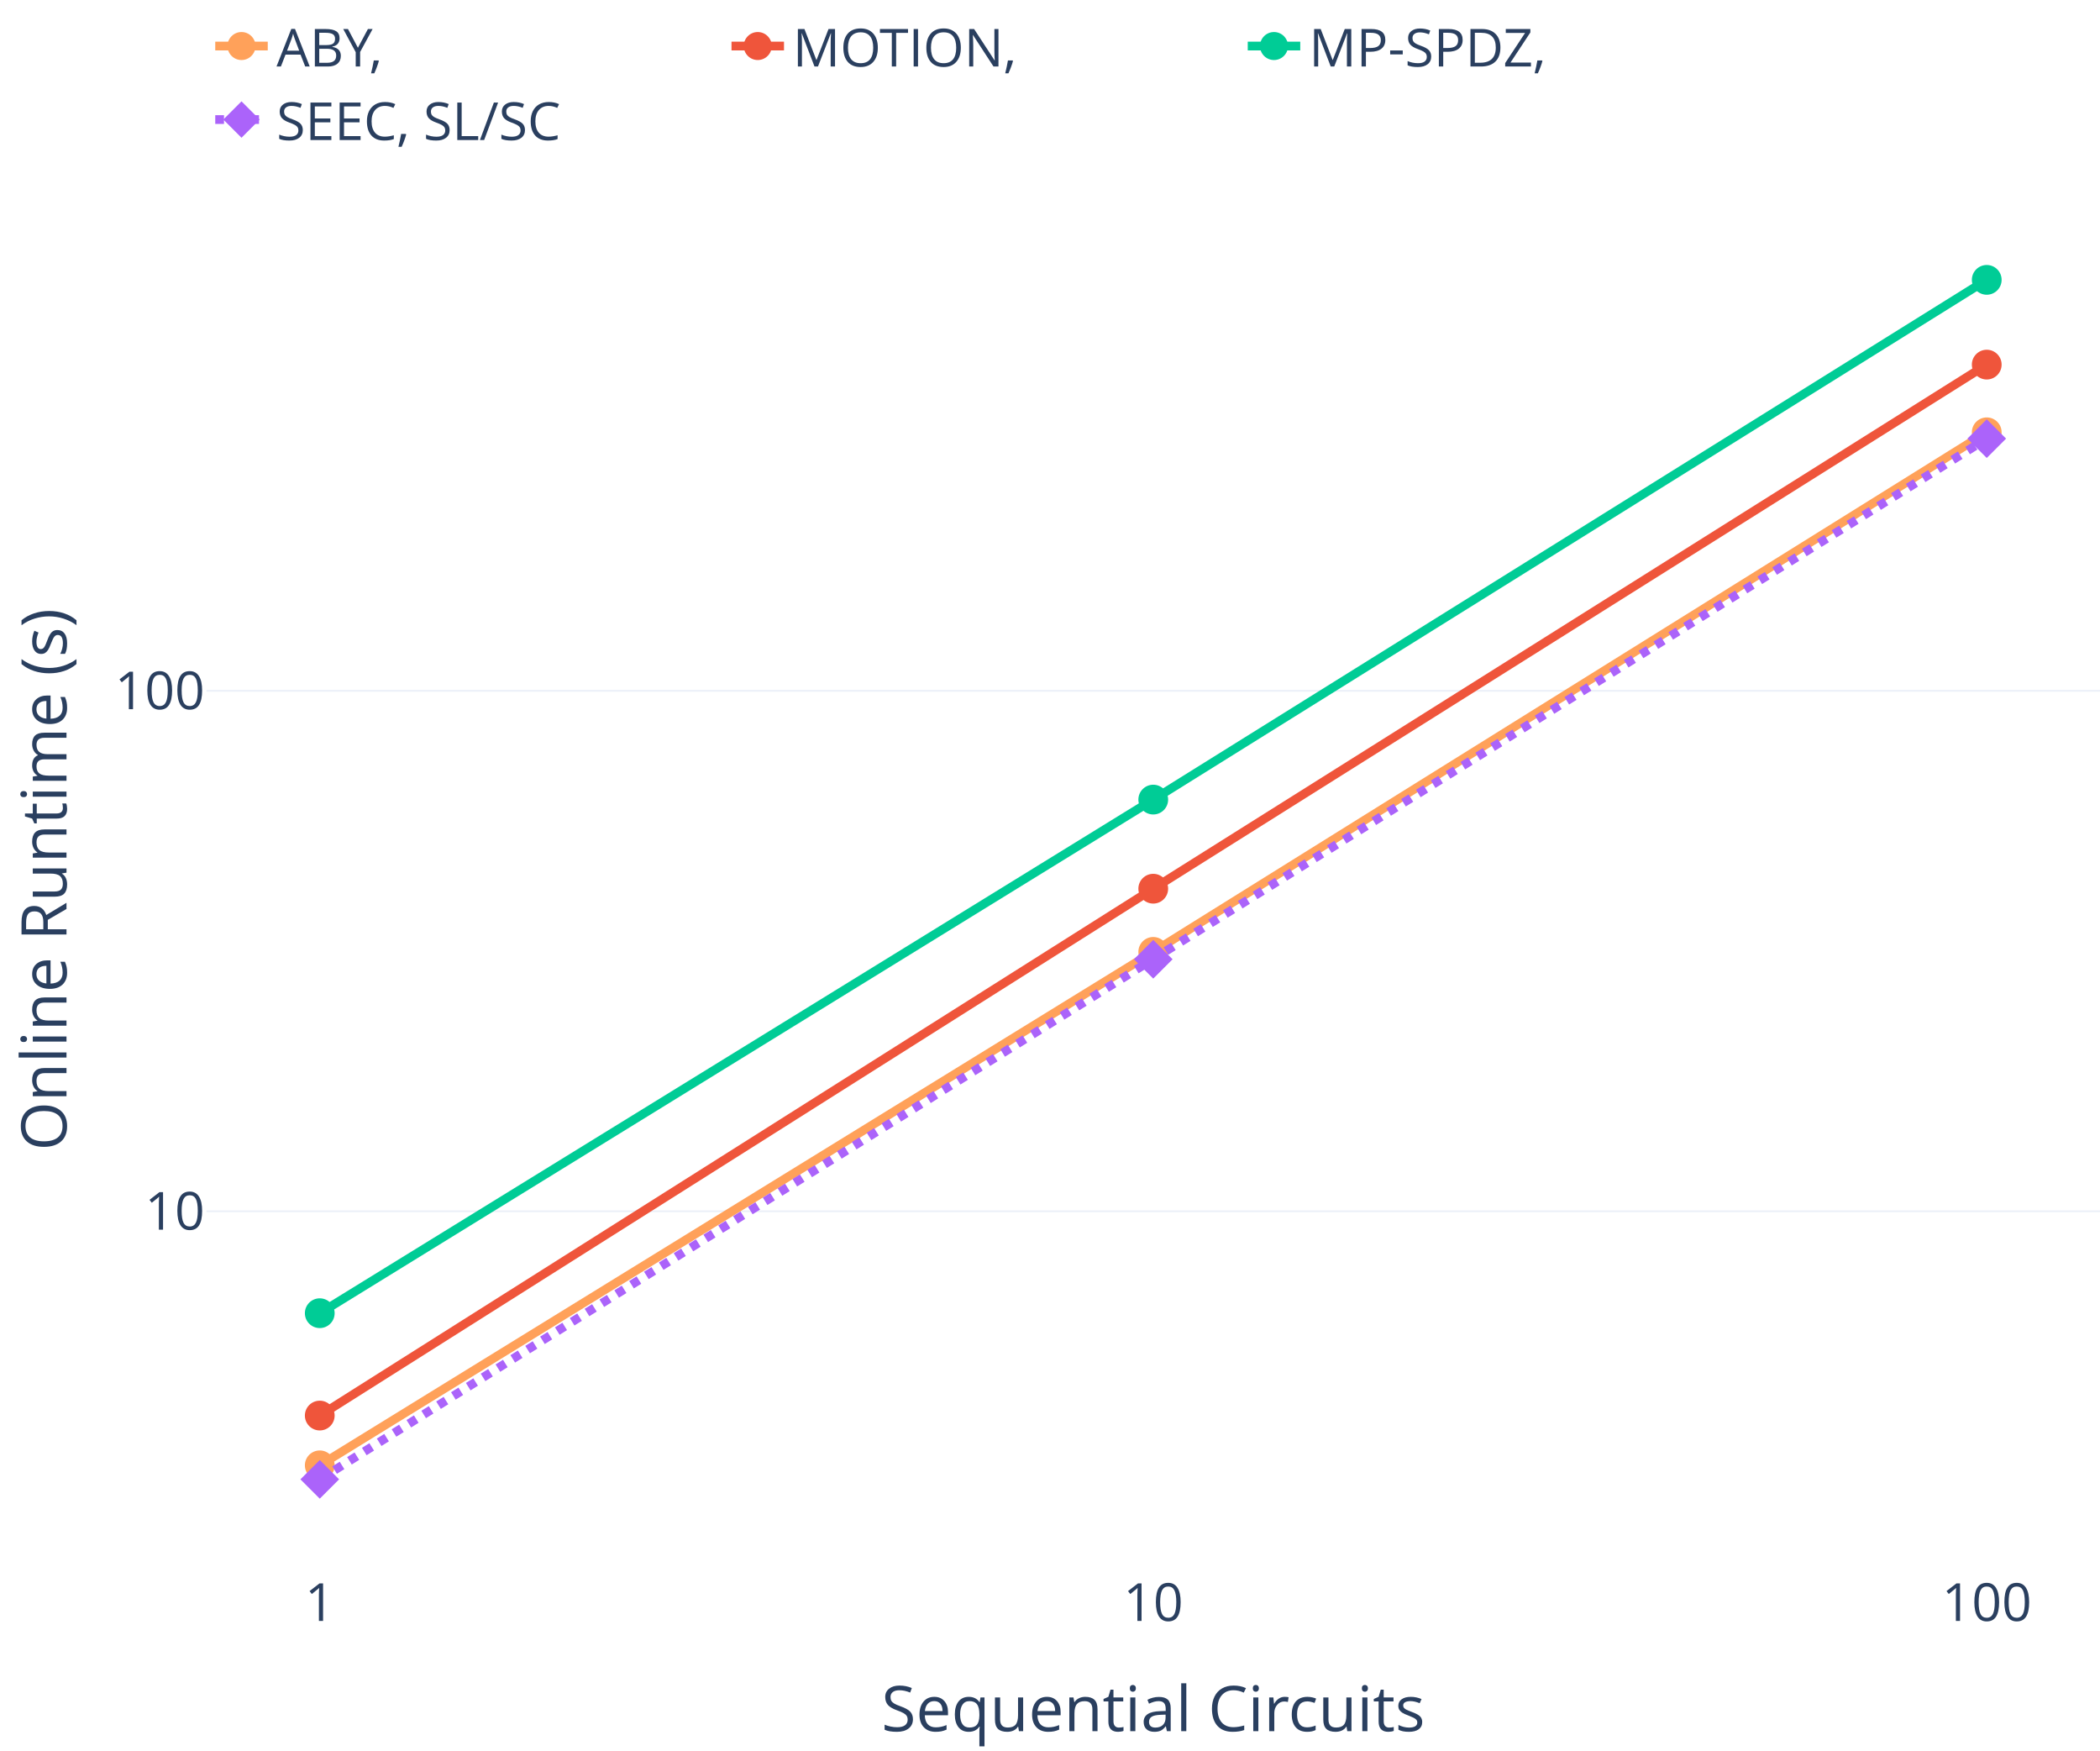
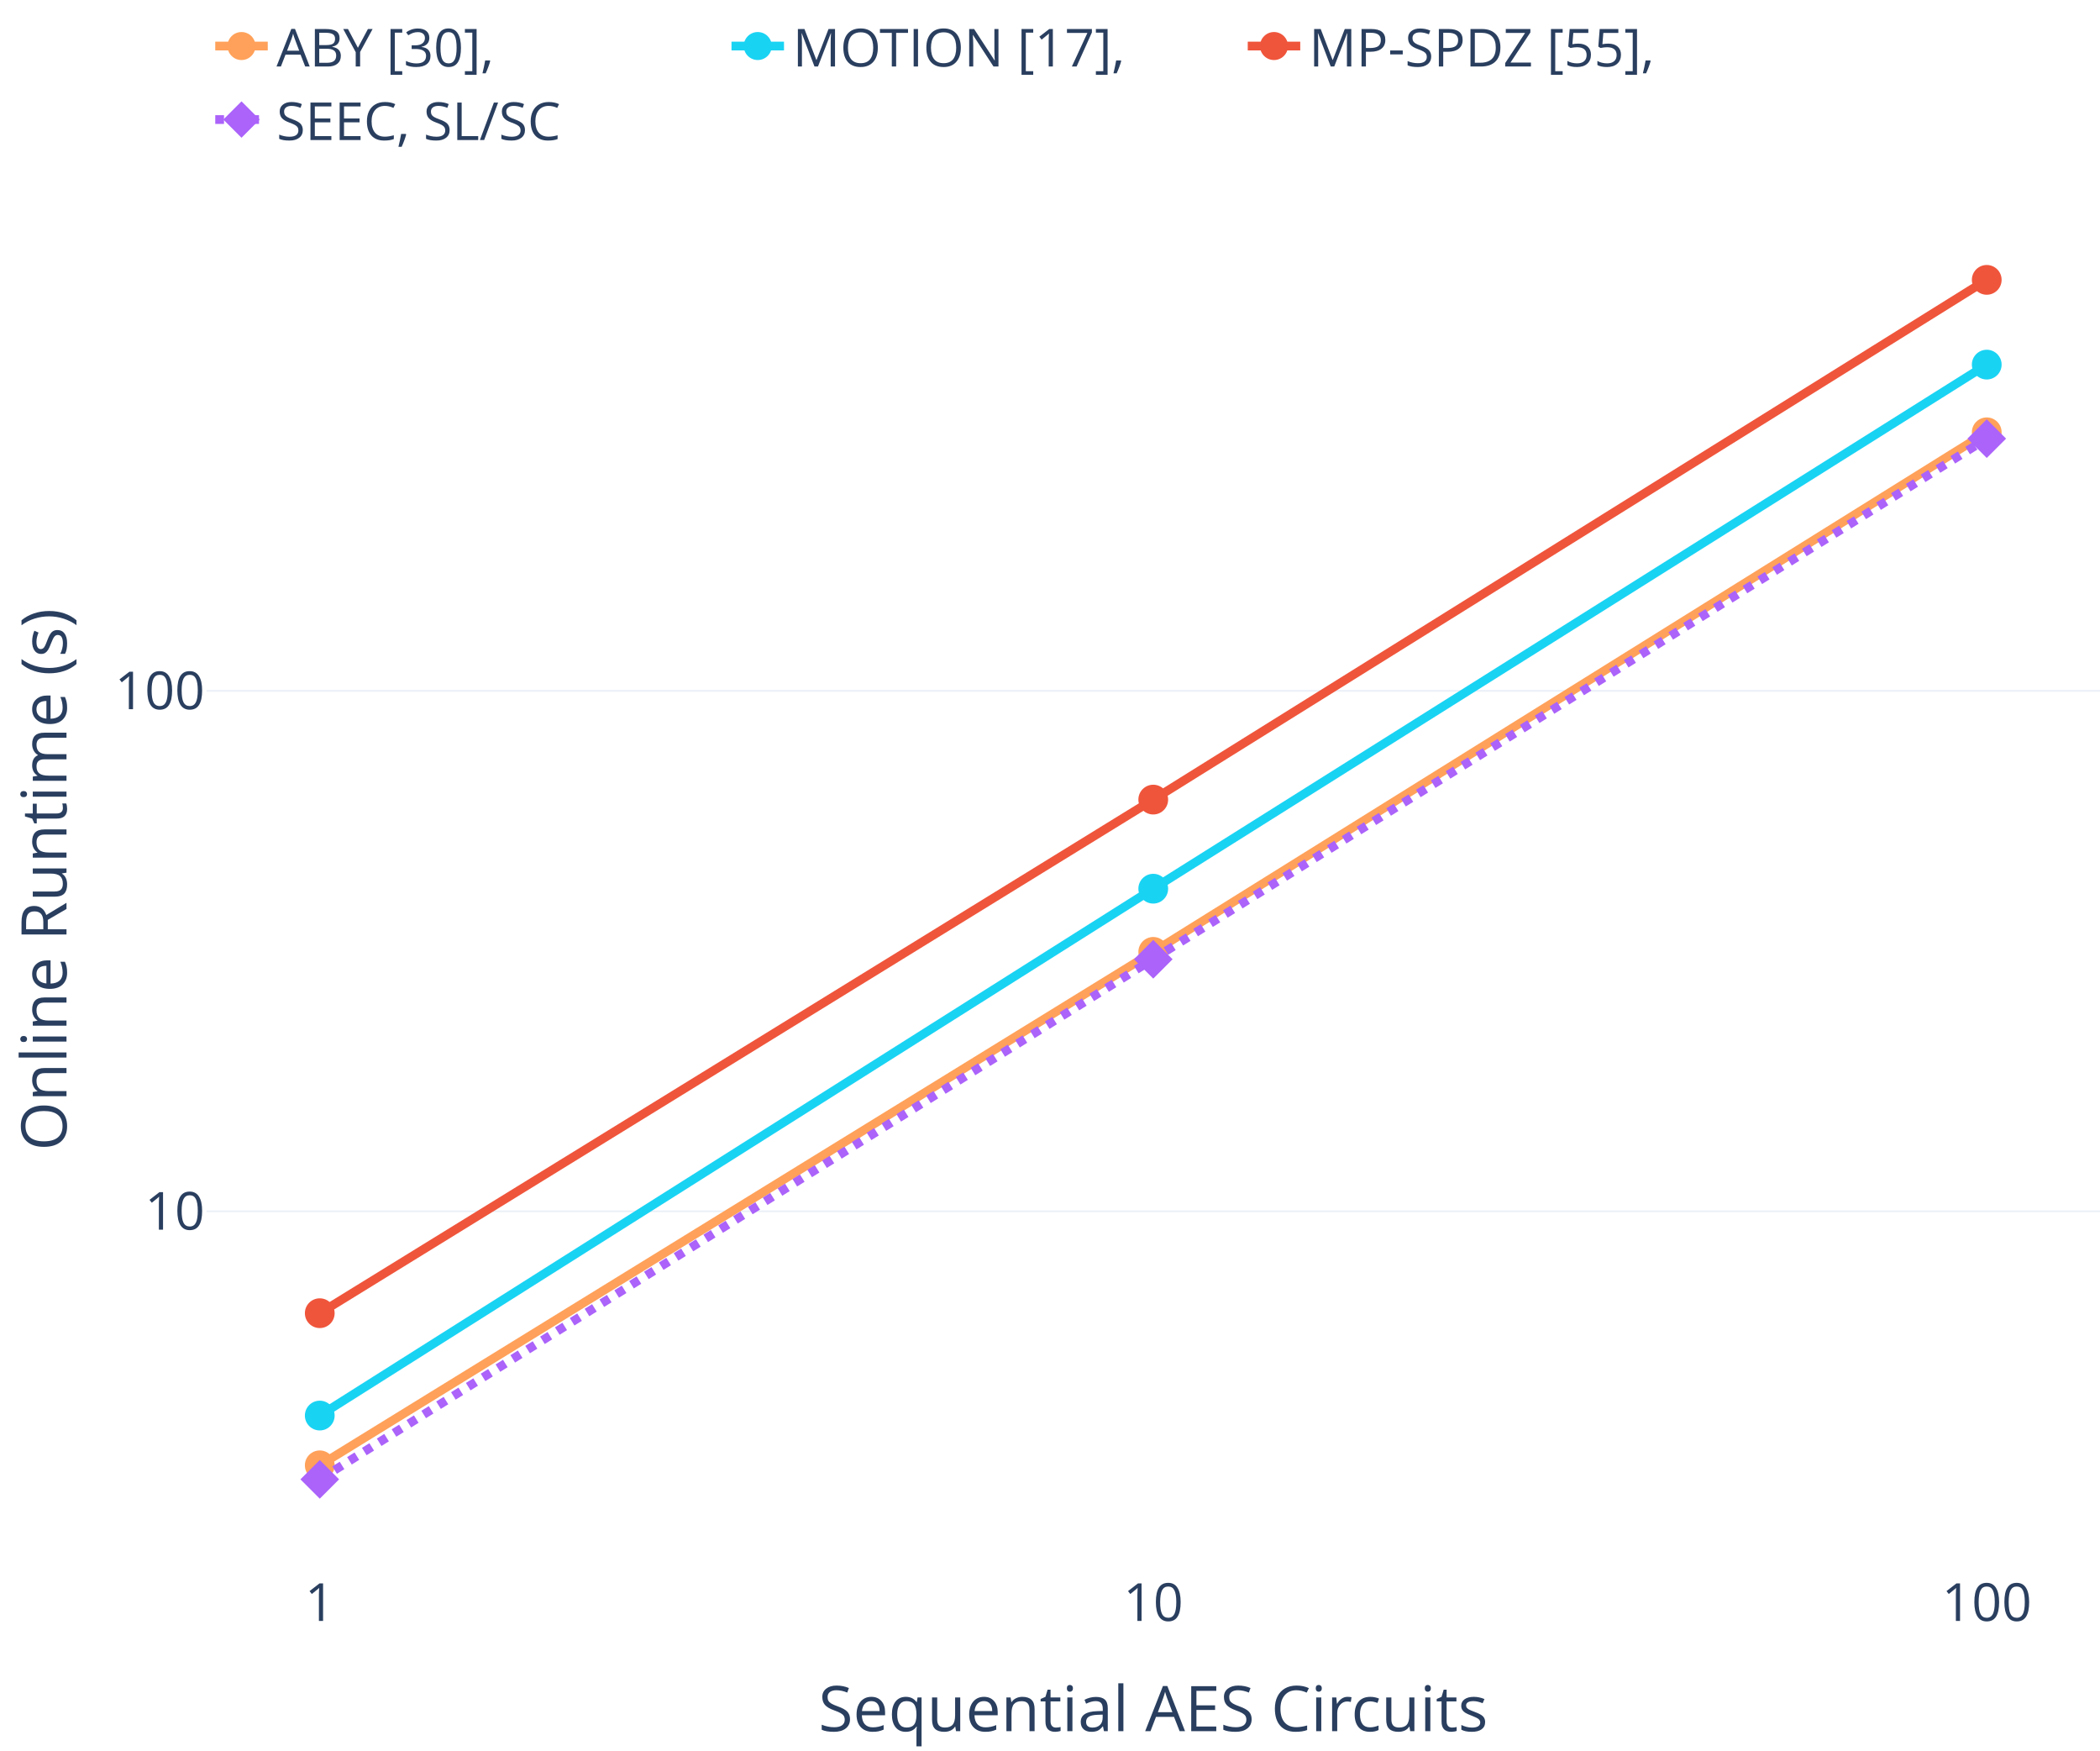
<svg xmlns="http://www.w3.org/2000/svg" class="main-svg" width="1200" height="1000" style="" viewBox="0 0 1200 1000">
  <rect x="0" y="0" width="1200" height="1000" style="fill: rgb(255, 255, 255); fill-opacity: 1;" />
-   <defs id="defs-b9e34b">
+   <defs id="defs-b848ab">
    <g class="clips">
-       <clipPath id="clipb9e34bxyplot" class="plotclip">
+       <clipPath id="clipb848abxyplot" class="plotclip">
        <rect width="1082" height="785" />
      </clipPath>
-       <clipPath class="axesclip" id="clipb9e34bx">
+       <clipPath class="axesclip" id="clipb848abx">
        <rect x="118" y="0" width="1082" height="1000" />
      </clipPath>
-       <clipPath class="axesclip" id="clipb9e34by">
+       <clipPath class="axesclip" id="clipb848aby">
        <rect x="0" y="110" width="1200" height="785" />
      </clipPath>
-       <clipPath class="axesclip" id="clipb9e34bxy">
+       <clipPath class="axesclip" id="clipb848abxy">
        <rect x="118" y="110" width="1082" height="785" />
      </clipPath>
    </g>
    <g class="gradients" />
    <g class="patterns" />
  </defs>
  <g class="bglayer" />
  <g class="layer-below">
    <g class="imagelayer" />
    <g class="shapelayer" />
  </g>
  <g class="cartesianlayer">
    <g class="subplot xy">
      <g class="layer-subplot">
        <g class="shapelayer" />
        <g class="imagelayer" />
      </g>
      <g class="minor-gridlayer">
        <g class="x" />
        <g class="y" />
      </g>
      <g class="gridlayer">
        <g class="x" />
        <g class="y">
          <path class="ygrid crisp" transform="translate(0,691.98)" d="M118,0h1082" style="stroke: rgb(235, 240, 248); stroke-opacity: 1; stroke-width: 1px;" />
          <path class="ygrid crisp" transform="translate(0,394.66)" d="M118,0h1082" style="stroke: rgb(235, 240, 248); stroke-opacity: 1; stroke-width: 1px;" />
        </g>
      </g>
      <g class="zerolinelayer" />
      <path class="xlines-below" />
      <path class="ylines-below" />
      <g class="overlines-below" />
      <g class="xaxislayer-below" />
      <g class="yaxislayer-below" />
      <g class="overaxes-below" />
-       <g class="plot" transform="translate(118,110)" clip-path="url(#clipb9e34bxyplot)">
+       <g class="plot" transform="translate(118,110)" clip-path="url(#clipb848abxyplot)">
        <g class="scatterlayer mlayer">
-           <g class="trace scatter trace5bd9af" style="stroke-miterlimit: 2; opacity: 1;">
+           <g class="trace scatter traceb60355" style="stroke-miterlimit: 2; opacity: 1;">
            <g class="fills" />
            <g class="errorbars" />
            <g class="lines">
              <path class="js-line" d="M64.72,727.12L541,433.79L1017.28,136.97" style="vector-effect: none; fill: none; stroke: rgb(255, 161, 90); stroke-opacity: 1; stroke-width: 5px; opacity: 1;" />
            </g>
            <g class="points">
              <path class="point" transform="translate(64.72,727.12)" d="M8.5,0A8.5,8.5 0 1,1 0,-8.5A8.5,8.5 0 0,1 8.5,0Z" style="opacity: 1; stroke-width: 0px; fill: rgb(255, 161, 90); fill-opacity: 1;" />
              <path class="point" transform="translate(541,433.79)" d="M8.5,0A8.5,8.5 0 1,1 0,-8.5A8.5,8.5 0 0,1 8.5,0Z" style="opacity: 1; stroke-width: 0px; fill: rgb(255, 161, 90); fill-opacity: 1;" />
              <path class="point" transform="translate(1017.28,136.97)" d="M8.5,0A8.5,8.5 0 1,1 0,-8.5A8.5,8.5 0 0,1 8.5,0Z" style="opacity: 1; stroke-width: 0px; fill: rgb(255, 161, 90); fill-opacity: 1;" />
            </g>
            <g class="text" />
          </g>
-           <g class="trace scatter trace9546e2" style="stroke-miterlimit: 2; opacity: 1;">
-             <g class="fills" />
-             <g class="errorbars" />
-             <g class="lines">
-               <path class="js-line" d="M64.72,698.69L541,397.7L1017.28,98.3" style="vector-effect: none; fill: none; stroke: rgb(239, 85, 59); stroke-opacity: 1; stroke-width: 5px; opacity: 1;" />
-             </g>
-             <g class="points">
-               <path class="point" transform="translate(64.72,698.69)" d="M8.5,0A8.5,8.5 0 1,1 0,-8.5A8.5,8.5 0 0,1 8.5,0Z" style="opacity: 1; stroke-width: 0px; fill: rgb(239, 85, 59); fill-opacity: 1;" />
-               <path class="point" transform="translate(541,397.7)" d="M8.5,0A8.5,8.5 0 1,1 0,-8.5A8.5,8.5 0 0,1 8.5,0Z" style="opacity: 1; stroke-width: 0px; fill: rgb(239, 85, 59); fill-opacity: 1;" />
-               <path class="point" transform="translate(1017.28,98.3)" d="M8.5,0A8.5,8.5 0 1,1 0,-8.5A8.5,8.5 0 0,1 8.5,0Z" style="opacity: 1; stroke-width: 0px; fill: rgb(239, 85, 59); fill-opacity: 1;" />
-             </g>
-             <g class="text" />
-           </g>
-           <g class="trace scatter tracefb8871" style="stroke-miterlimit: 2; opacity: 1;">
-             <g class="fills" />
-             <g class="errorbars" />
-             <g class="lines">
-               <path class="js-line" d="M64.72,640.21L541,346.8L1017.28,49.88" style="vector-effect: none; fill: none; stroke: rgb(0, 204, 150); stroke-opacity: 1; stroke-width: 5px; opacity: 1;" />
-             </g>
-             <g class="points">
-               <path class="point" transform="translate(64.72,640.21)" d="M8.5,0A8.5,8.5 0 1,1 0,-8.5A8.5,8.5 0 0,1 8.5,0Z" style="opacity: 1; stroke-width: 0px; fill: rgb(0, 204, 150); fill-opacity: 1;" />
-               <path class="point" transform="translate(541,346.8)" d="M8.5,0A8.5,8.5 0 1,1 0,-8.5A8.5,8.5 0 0,1 8.5,0Z" style="opacity: 1; stroke-width: 0px; fill: rgb(0, 204, 150); fill-opacity: 1;" />
-               <path class="point" transform="translate(1017.28,49.88)" d="M8.5,0A8.5,8.5 0 1,1 0,-8.5A8.5,8.5 0 0,1 8.5,0Z" style="opacity: 1; stroke-width: 0px; fill: rgb(0, 204, 150); fill-opacity: 1;" />
-             </g>
-             <g class="text" />
-           </g>
-           <g class="trace scatter trace4a942f" style="stroke-miterlimit: 2; opacity: 1;">
+           <g class="trace scatter tracea56dbd" style="stroke-miterlimit: 2; opacity: 1;">
+             <g class="fills" />
+             <g class="errorbars" />
+             <g class="lines">
+               <path class="js-line" d="M64.72,698.69L541,397.7L1017.28,98.3" style="vector-effect: none; fill: none; stroke: rgb(25, 211, 243); stroke-opacity: 1; stroke-width: 5px; opacity: 1;" />
+             </g>
+             <g class="points">
+               <path class="point" transform="translate(64.72,698.69)" d="M8.5,0A8.5,8.5 0 1,1 0,-8.5A8.5,8.5 0 0,1 8.5,0Z" style="opacity: 1; stroke-width: 0px; fill: rgb(25, 211, 243); fill-opacity: 1;" />
+               <path class="point" transform="translate(541,397.7)" d="M8.5,0A8.5,8.5 0 1,1 0,-8.5A8.5,8.5 0 0,1 8.5,0Z" style="opacity: 1; stroke-width: 0px; fill: rgb(25, 211, 243); fill-opacity: 1;" />
+               <path class="point" transform="translate(1017.28,98.3)" d="M8.5,0A8.5,8.5 0 1,1 0,-8.5A8.5,8.5 0 0,1 8.5,0Z" style="opacity: 1; stroke-width: 0px; fill: rgb(25, 211, 243); fill-opacity: 1;" />
+             </g>
+             <g class="text" />
+           </g>
+           <g class="trace scatter tracec6f010" style="stroke-miterlimit: 2; opacity: 1;">
+             <g class="fills" />
+             <g class="errorbars" />
+             <g class="lines">
+               <path class="js-line" d="M64.72,640.21L541,346.8L1017.28,49.88" style="vector-effect: none; fill: none; stroke: rgb(239, 85, 59); stroke-opacity: 1; stroke-width: 5px; opacity: 1;" />
+             </g>
+             <g class="points">
+               <path class="point" transform="translate(64.72,640.21)" d="M8.5,0A8.5,8.5 0 1,1 0,-8.5A8.5,8.5 0 0,1 8.5,0Z" style="opacity: 1; stroke-width: 0px; fill: rgb(239, 85, 59); fill-opacity: 1;" />
+               <path class="point" transform="translate(541,346.8)" d="M8.5,0A8.5,8.5 0 1,1 0,-8.5A8.5,8.5 0 0,1 8.5,0Z" style="opacity: 1; stroke-width: 0px; fill: rgb(239, 85, 59); fill-opacity: 1;" />
+               <path class="point" transform="translate(1017.28,49.88)" d="M8.5,0A8.5,8.5 0 1,1 0,-8.5A8.5,8.5 0 0,1 8.5,0Z" style="opacity: 1; stroke-width: 0px; fill: rgb(239, 85, 59); fill-opacity: 1;" />
+             </g>
+             <g class="text" />
+           </g>
+           <g class="trace scatter trace144c62" style="stroke-miterlimit: 2; opacity: 1;">
            <g class="fills" />
            <g class="errorbars" />
            <g class="lines">
              <path class="js-line" d="M64.72,735.13L1017.28,140.58" style="vector-effect: none; fill: none; stroke: rgb(171, 99, 250); stroke-opacity: 1; stroke-dasharray: 5px, 5px; stroke-width: 5px; opacity: 1;" />
            </g>
            <g class="points">
              <path class="point" transform="translate(64.72,735.13)" d="M11.05,0L0,11.05L-11.05,0L0,-11.05Z" style="opacity: 1; stroke-width: 0px; fill: rgb(171, 99, 250); fill-opacity: 1;" />
              <path class="point" transform="translate(541,438.02)" d="M11.05,0L0,11.05L-11.05,0L0,-11.05Z" style="opacity: 1; stroke-width: 0px; fill: rgb(171, 99, 250); fill-opacity: 1;" />
              <path class="point" transform="translate(1017.28,140.58)" d="M11.05,0L0,11.05L-11.05,0L0,-11.05Z" style="opacity: 1; stroke-width: 0px; fill: rgb(171, 99, 250); fill-opacity: 1;" />
            </g>
            <g class="text" />
          </g>
        </g>
      </g>
      <g class="overplot" />
      <path class="xlines-above crisp" d="M0,0" style="fill: none;" />
      <path class="ylines-above crisp" d="M0,0" style="fill: none;" />
      <g class="overlines-above" />
      <g class="xaxislayer-above">
        <g class="xtick">
          <text text-anchor="middle" x="0" y="926" transform="translate(182.72,0)" style="font-family: 'Open Sans', verdana, arial, sans-serif; font-size: 30px; fill: rgb(42, 63, 95); fill-opacity: 1; white-space: pre; opacity: 1;">1</text>
        </g>
        <g class="xtick">
          <text text-anchor="middle" x="0" y="926" style="font-family: 'Open Sans', verdana, arial, sans-serif; font-size: 30px; fill: rgb(42, 63, 95); fill-opacity: 1; white-space: pre; opacity: 1;" transform="translate(659,0)">10</text>
        </g>
        <g class="xtick">
          <text text-anchor="middle" x="0" y="926" style="font-family: 'Open Sans', verdana, arial, sans-serif; font-size: 30px; fill: rgb(42, 63, 95); fill-opacity: 1; white-space: pre; opacity: 1;" transform="translate(1135.28,0)">100</text>
        </g>
      </g>
      <g class="yaxislayer-above">
        <g class="ytick">
          <text text-anchor="end" x="117" y="10.5" transform="translate(0,691.98)" style="font-family: 'Open Sans', verdana, arial, sans-serif; font-size: 30px; fill: rgb(42, 63, 95); fill-opacity: 1; white-space: pre; opacity: 1;">10</text>
        </g>
        <g class="ytick">
          <text text-anchor="end" x="117" y="10.5" style="font-family: 'Open Sans', verdana, arial, sans-serif; font-size: 30px; fill: rgb(42, 63, 95); fill-opacity: 1; white-space: pre; opacity: 1;" transform="translate(0,394.66)">100</text>
        </g>
      </g>
      <g class="overaxes-above" />
    </g>
  </g>
  <g class="polarlayer" />
  <g class="smithlayer" />
  <g class="ternarylayer" />
  <g class="geolayer" />
  <g class="funnelarealayer" />
  <g class="pielayer" />
  <g class="iciclelayer" />
  <g class="treemaplayer" />
  <g class="sunburstlayer" />
  <g class="glimages" />
-   <defs id="topdefs-b9e34b">
+   <defs id="topdefs-b848ab">
    <g class="clips" />
-     <clipPath id="legendb9e34b">
+     <clipPath id="legendb848ab">
      <rect width="885" height="94" x="0" y="0" />
    </clipPath>
  </defs>
  <g class="layer-above">
    <g class="imagelayer" />
    <g class="shapelayer" />
  </g>
  <g class="infolayer">
    <g class="legend" pointer-events="all" transform="translate(118,0.3)">
      <rect class="bg" shape-rendering="crispEdges" width="885" height="94" x="0" y="0" style="stroke: rgb(68, 68, 68); stroke-opacity: 1; fill: rgb(255, 255, 255); fill-opacity: 1; stroke-width: 0px;" />
-       <g class="scrollbox" transform="" clip-path="url(#legendb9e34b)">
+       <g class="scrollbox" transform="" clip-path="url(#legendb848ab)">
        <g class="groups" transform="">
          <g class="traces" transform="translate(0,26)" style="opacity: 1;">
-             <text class="legendtext" text-anchor="start" x="40" y="11.7" style="font-family: 'Open Sans', verdana, arial, sans-serif; font-size: 30px; fill: rgb(42, 63, 95); fill-opacity: 1; white-space: pre;">ABY, </text>
+             <text class="legendtext" text-anchor="start" x="40" y="11.7" style="font-family: 'Open Sans', verdana, arial, sans-serif; font-size: 30px; fill: rgb(42, 63, 95); fill-opacity: 1; white-space: pre;">ABY [30], </text>
            <g class="layers" style="opacity: 1;">
              <g class="legendfill" />
              <g class="legendlines">
                <path class="js-line" d="M5,0h30" style="fill: none; stroke: rgb(255, 161, 90); stroke-opacity: 1; stroke-width: 5px;" />
              </g>
              <g class="legendsymbols">
                <g class="legendpoints">
                  <path class="scatterpts" transform="translate(20,0)" d="M8,0A8,8 0 1,1 0,-8A8,8 0 0,1 8,0Z" style="opacity: 1; stroke-width: 0px; fill: rgb(255, 161, 90); fill-opacity: 1;" />
                </g>
              </g>
            </g>
            <rect class="legendtoggle" x="0" y="-21" width="292.5" height="42" style="fill: rgb(0, 0, 0); fill-opacity: 0;" />
          </g>
        </g>
        <g class="groups" transform="translate(295,0)">
          <g class="traces" transform="translate(0,26)" style="opacity: 1;">
-             <text class="legendtext" text-anchor="start" x="40" y="11.7" style="font-family: 'Open Sans', verdana, arial, sans-serif; font-size: 30px; fill: rgb(42, 63, 95); fill-opacity: 1; white-space: pre;">MOTION, </text>
+             <text class="legendtext" text-anchor="start" x="40" y="11.7" style="font-family: 'Open Sans', verdana, arial, sans-serif; font-size: 30px; fill: rgb(42, 63, 95); fill-opacity: 1; white-space: pre;">MOTION [17], </text>
+             <g class="layers" style="opacity: 1;">
+               <g class="legendfill" />
+               <g class="legendlines">
+                 <path class="js-line" d="M5,0h30" style="fill: none; stroke: rgb(25, 211, 243); stroke-opacity: 1; stroke-width: 5px;" />
+               </g>
+               <g class="legendsymbols">
+                 <g class="legendpoints">
+                   <path class="scatterpts" transform="translate(20,0)" d="M8,0A8,8 0 1,1 0,-8A8,8 0 0,1 8,0Z" style="opacity: 1; stroke-width: 0px; fill: rgb(25, 211, 243); fill-opacity: 1;" />
+                 </g>
+               </g>
+             </g>
+             <rect class="legendtoggle" x="0" y="-21" width="292.5" height="42" style="fill: rgb(0, 0, 0); fill-opacity: 0;" />
+           </g>
+         </g>
+         <g class="groups" transform="translate(590,0)">
+           <g class="traces" transform="translate(0,26)" style="opacity: 1;">
+             <text class="legendtext" text-anchor="start" x="40" y="11.7" style="font-family: 'Open Sans', verdana, arial, sans-serif; font-size: 30px; fill: rgb(42, 63, 95); fill-opacity: 1; white-space: pre;">MP-SPDZ [55], </text>
            <g class="layers" style="opacity: 1;">
              <g class="legendfill" />
              <g class="legendlines">
                <path class="js-line" d="M5,0h30" style="fill: none; stroke: rgb(239, 85, 59); stroke-opacity: 1; stroke-width: 5px;" />
              </g>
              <g class="legendsymbols">
                <g class="legendpoints">
                  <path class="scatterpts" transform="translate(20,0)" d="M8,0A8,8 0 1,1 0,-8A8,8 0 0,1 8,0Z" style="opacity: 1; stroke-width: 0px; fill: rgb(239, 85, 59); fill-opacity: 1;" />
-                 </g>
-               </g>
-             </g>
-             <rect class="legendtoggle" x="0" y="-21" width="292.5" height="42" style="fill: rgb(0, 0, 0); fill-opacity: 0;" />
-           </g>
-         </g>
-         <g class="groups" transform="translate(590,0)">
-           <g class="traces" transform="translate(0,26)" style="opacity: 1;">
-             <text class="legendtext" text-anchor="start" x="40" y="11.7" style="font-family: 'Open Sans', verdana, arial, sans-serif; font-size: 30px; fill: rgb(42, 63, 95); fill-opacity: 1; white-space: pre;">MP-SPDZ, </text>
-             <g class="layers" style="opacity: 1;">
-               <g class="legendfill" />
-               <g class="legendlines">
-                 <path class="js-line" d="M5,0h30" style="fill: none; stroke: rgb(0, 204, 150); stroke-opacity: 1; stroke-width: 5px;" />
-               </g>
-               <g class="legendsymbols">
-                 <g class="legendpoints">
-                   <path class="scatterpts" transform="translate(20,0)" d="M8,0A8,8 0 1,1 0,-8A8,8 0 0,1 8,0Z" style="opacity: 1; stroke-width: 0px; fill: rgb(0, 204, 150); fill-opacity: 1;" />
                </g>
              </g>
            </g>
            <rect class="legendtoggle" x="0" y="-21" width="292.5" height="42" style="fill: rgb(0, 0, 0); fill-opacity: 0;" />
          </g>
        </g>
        <g class="groups" transform="translate(0,42)">
          <g class="traces" transform="translate(0,26)" style="opacity: 1;">
            <text class="legendtext" text-anchor="start" x="40" y="11.7" style="font-family: 'Open Sans', verdana, arial, sans-serif; font-size: 30px; fill: rgb(42, 63, 95); fill-opacity: 1; white-space: pre;">SEEC, SL/SC</text>
            <g class="layers" style="opacity: 1;">
              <g class="legendfill" />
              <g class="legendlines">
                <path class="js-line" d="M5,0h30" style="fill: none; stroke: rgb(171, 99, 250); stroke-opacity: 1; stroke-dasharray: 5px, 5px; stroke-width: 5px;" />
              </g>
              <g class="legendsymbols">
                <g class="legendpoints">
                  <path class="scatterpts" transform="translate(20,0)" d="M10.4,0L0,10.4L-10.4,0L0,-10.4Z" style="opacity: 1; stroke-width: 0px; fill: rgb(171, 99, 250); fill-opacity: 1;" />
                </g>
              </g>
            </g>
            <rect class="legendtoggle" x="0" y="-21" width="292.5" height="42" style="fill: rgb(0, 0, 0); fill-opacity: 0;" />
          </g>
        </g>
      </g>
      <rect class="scrollbar" rx="20" ry="3" width="0" height="0" x="0" y="0" style="fill: rgb(128, 139, 164); fill-opacity: 1;" />
    </g>
    <g class="g-gtitle" />
    <g class="g-xtitle" transform="translate(0,-10.7)">
-       <text class="xtitle" x="659" y="999.7" text-anchor="middle" style="font-family: 'Open Sans', verdana, arial, sans-serif; font-size: 36px; fill: rgb(42, 63, 95); opacity: 1; font-weight: normal; white-space: pre;">Sequential Circuits</text>
+       <text class="xtitle" x="659" y="999.7" text-anchor="middle" style="font-family: 'Open Sans', verdana, arial, sans-serif; font-size: 36px; fill: rgb(42, 63, 95); opacity: 1; font-weight: normal; white-space: pre;">Sequential AES Circuits</text>
    </g>
    <g class="g-ytitle" transform="translate(37.16895,0)">
      <text class="ytitle" transform="rotate(-90,0.83125,502.5)" x="0.831" y="502.5" text-anchor="middle" style="font-family: 'Open Sans', verdana, arial, sans-serif; font-size: 36px; fill: rgb(42, 63, 95); opacity: 1; font-weight: normal; white-space: pre;">Online Runtime (s)</text>
    </g>
  </g>
</svg>
